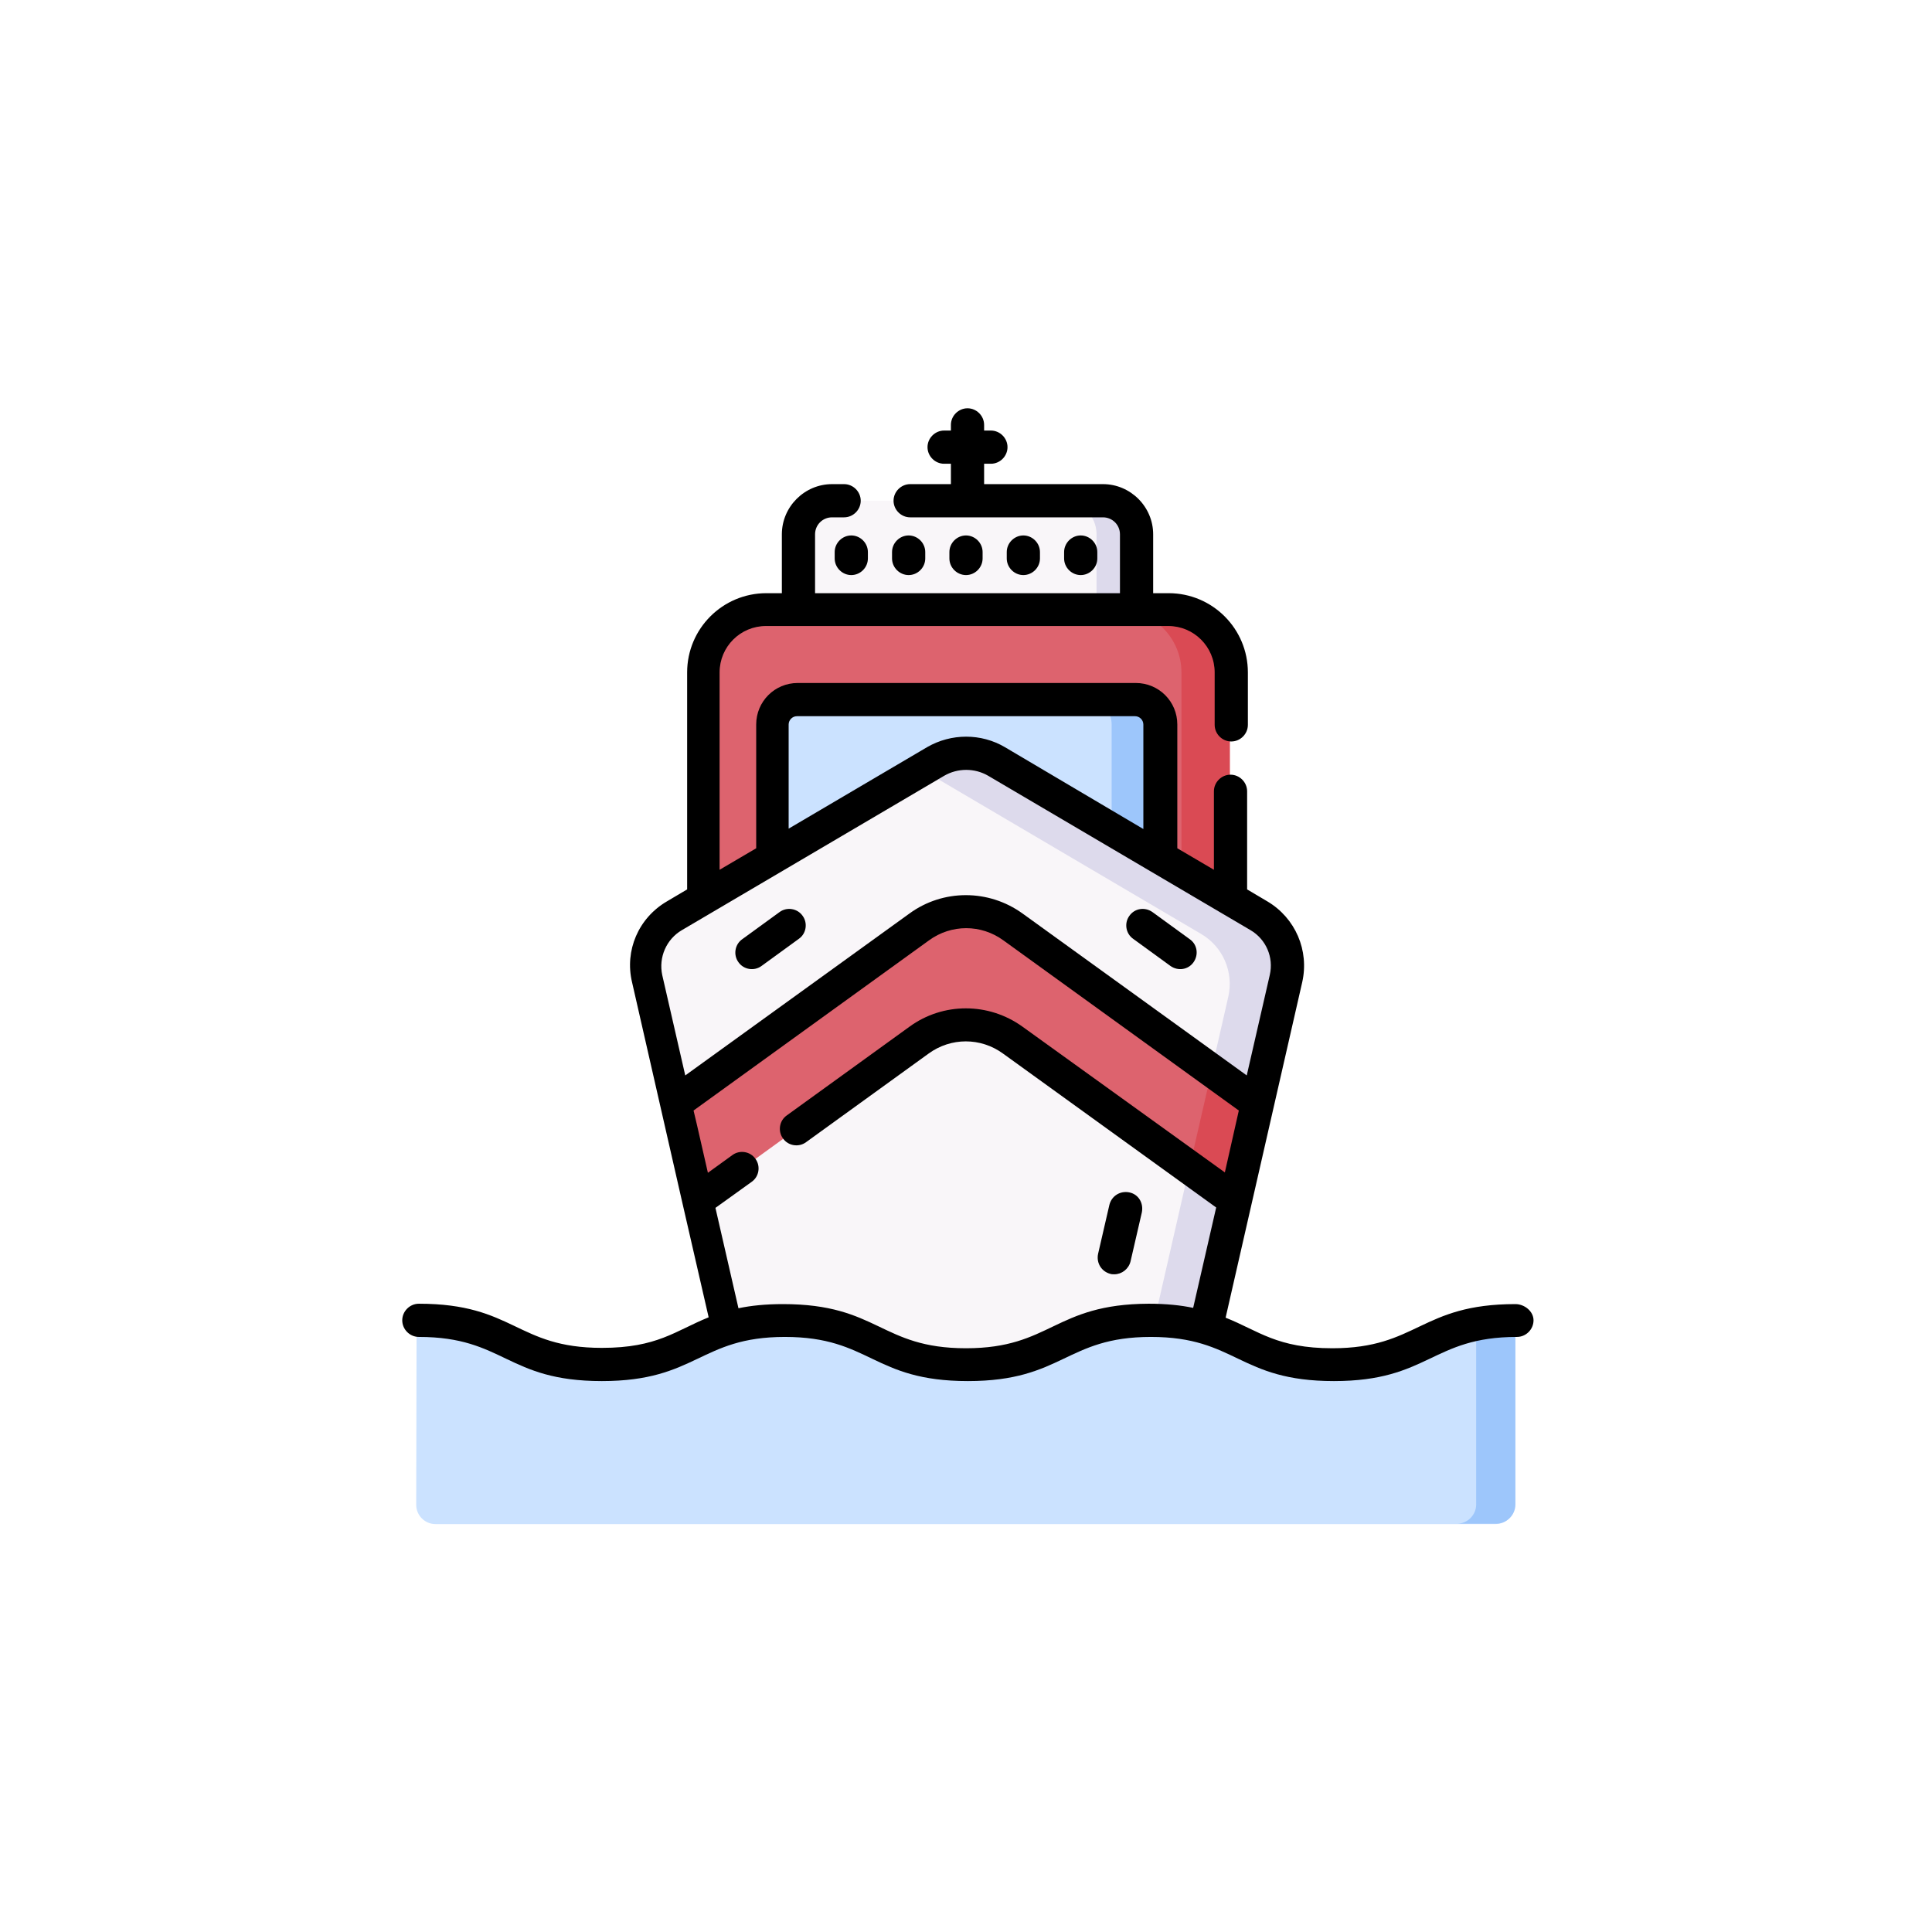
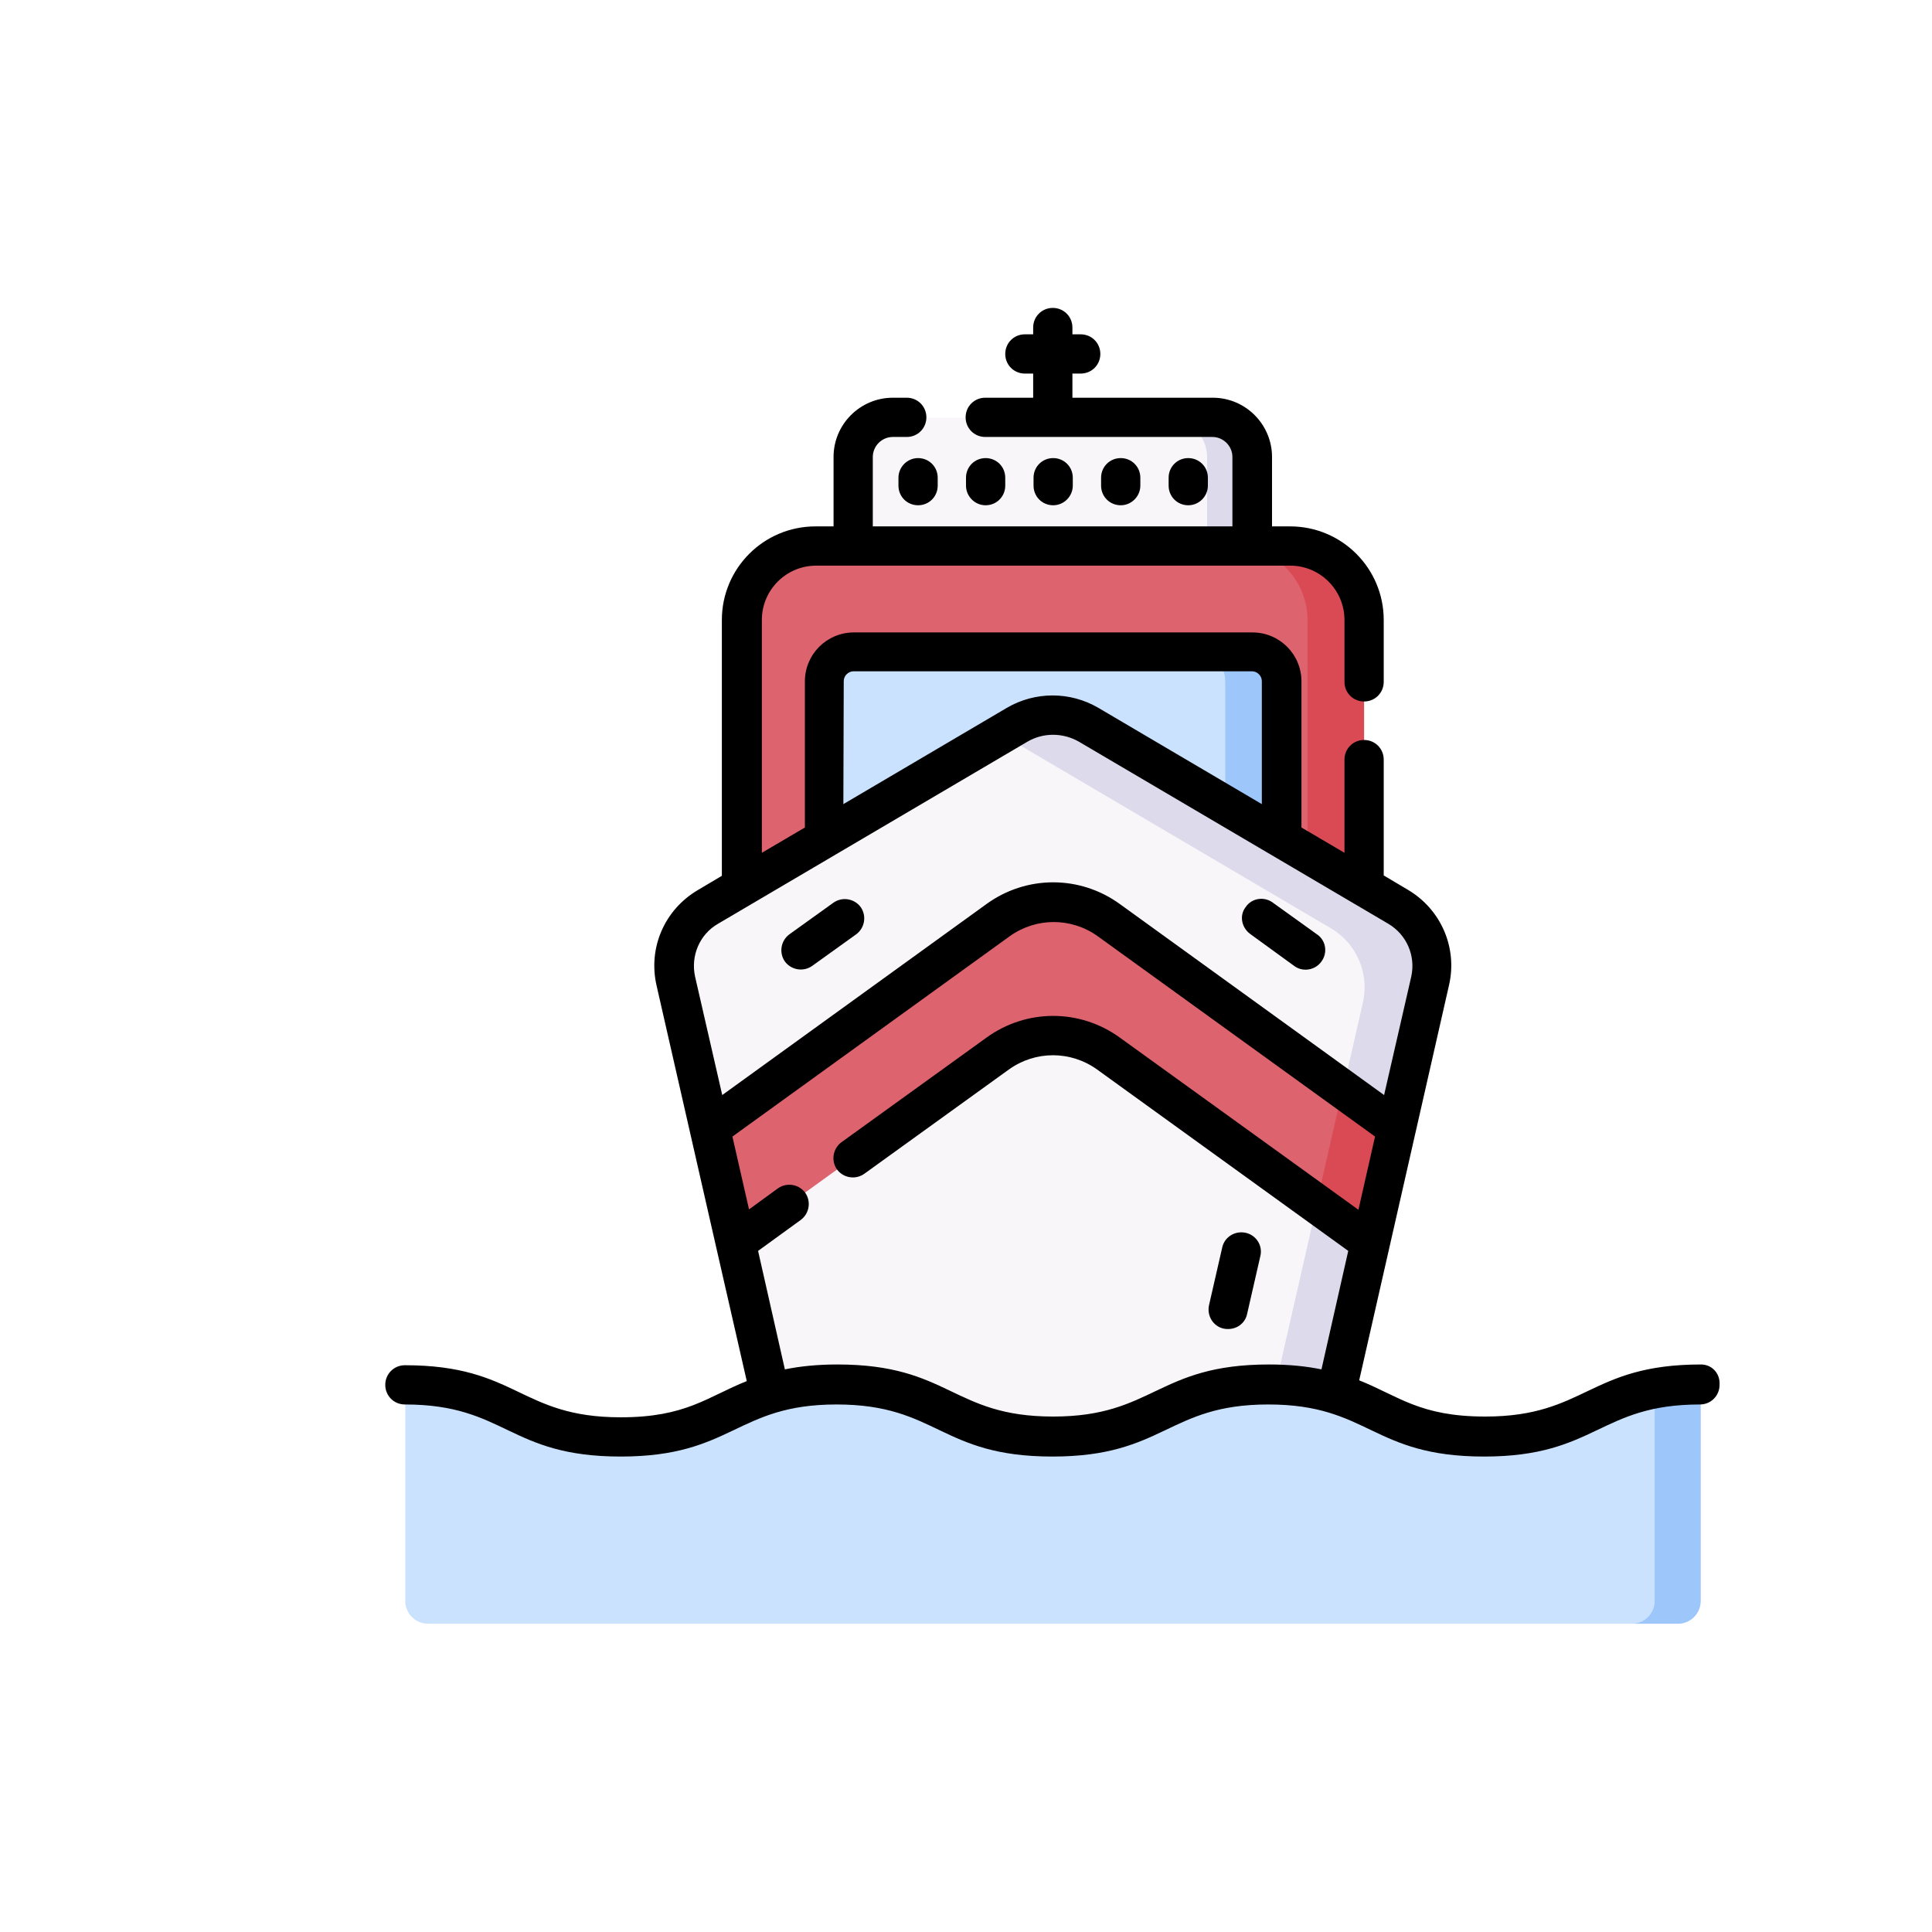
<svg xmlns="http://www.w3.org/2000/svg" version="1.1" id="Capa_1" x="0px" y="0px" viewBox="0 0 512 512" style="enable-background:new 0 0 512 512;" xml:space="preserve">
  <style type="text/css">
	.st0{fill:#DD636E;}
	.st1{fill:#DA4A54;}
	.st2{fill:#CBE2FF;}
	.st3{fill:#9DC6FB;}
	.st4{fill:#F9F6F9;}
	.st5{fill:#DDDAEC;}
</style>
  <g>
-     <path class="st0" d="M325.9,261.7H186.1v-83.5c0-9.2,7.5-16.6,16.6-16.6h106.6c9.2,0,16.6,7.5,16.6,16.6L325.9,261.7L325.9,261.7z" />
-     <path class="st1" d="M309.3,161.6h-12.8c9.2,0,16.6,7.5,16.6,16.6v83.5h12.8v-83.5C325.9,169,318.5,161.6,309.3,161.6L309.3,161.6z   " />
-     <path class="st2" d="M300.8,235.5h-89.6c-3.7,0-6.6-3-6.6-6.6V192c0-3.7,3-6.6,6.6-6.6h89.6c3.7,0,6.6,3,6.6,6.6v36.9   C307.4,232.5,304.5,235.5,300.8,235.5z" />
-     <path class="st3" d="M300.8,185.4H288c3.7,0,6.6,3,6.6,6.6v36.9c0,3.7-3,6.6-6.6,6.6h12.8c3.7,0,6.6-3,6.6-6.6V192   C307.4,188.3,304.5,185.4,300.8,185.4z" />
-     <path class="st4" d="M300.8,161.6h-89.6v-20c0-4.9,4-8.9,8.9-8.9h71.8c4.9,0,8.9,4,8.9,8.9V161.6z" />
-     <path class="st5" d="M291.9,132.7h-10.2c4.9,0,8.9,4,8.9,8.9v20h10.2v-20C300.8,136.7,296.8,132.7,291.9,132.7z" />
-     <path class="st4" d="M247.9,201.8l-69.5,40.9c-5.8,3.4-8.7,10.1-7.2,16.7l26.9,117.8h115.7l26.9-117.8c1.5-6.5-1.4-13.3-7.2-16.7   l-69.5-40.9C259.1,198.9,252.9,198.9,247.9,201.8L247.9,201.8z" />
-     <path class="st5" d="M333.5,242.7l-69.5-40.9c-5-2.9-11.2-2.9-16.1,0l-4.7,2.8c2,0.3,3.9,1,5.6,2l69.5,40.9   c5.8,3.4,8.7,10.1,7.2,16.7l-25.8,113h14.1l26.9-117.8C342.2,252.8,339.3,246.1,333.5,242.7L333.5,242.7z" />
+     <path class="st0" d="M361.5,262.7H196.6v-98.4c0-10.8,8.8-19.6,19.6-19.6h125.6c10.8,0,19.6,8.8,19.6,19.6L361.5,262.7L361.5,262.7   z" />
+     <path class="st1" d="M341.9,144.7h-15c10.8,0,19.6,8.8,19.6,19.6v98.4h15v-98.4C361.5,153.5,352.7,144.7,341.9,144.7L341.9,144.7z" />
+     <path class="st2" d="M331.9,231.8H226.3c-4.3,0-7.8-3.5-7.8-7.8v-43.5c0-4.3,3.5-7.8,7.8-7.8h105.6c4.3,0,7.8,3.5,7.8,7.8V224   C339.7,228.3,336.2,231.8,331.9,231.8z" />
+     <path class="st3" d="M331.9,172.7h-15c4.3,0,7.8,3.5,7.8,7.8V224c0,4.3-3.5,7.8-7.8,7.8h15c4.3,0,7.8-3.5,7.8-7.8v-43.5   C339.7,176.2,336.2,172.7,331.9,172.7z" />
+     <path class="st4" d="M331.9,144.7H226.3v-23.5c0-5.8,4.7-10.5,10.5-10.5h84.7c5.8,0,10.5,4.7,10.5,10.5V144.7z" />
+     <path class="st5" d="M321.4,110.7h-12c5.8,0,10.5,4.7,10.5,10.5v23.5h12v-23.5C331.9,115.3,327.2,110.7,321.4,110.7z" />
+     <path class="st4" d="M269.6,192.1l-81.9,48.2c-6.8,4-10.2,11.9-8.5,19.6l31.7,138.9h136.5L379,259.9c1.8-7.7-1.7-15.6-8.5-19.6   l-81.9-48.2C282.7,188.7,275.4,188.7,269.6,192.1L269.6,192.1z" />
+     <path class="st5" d="M370.5,240.3l-81.9-48.2c-5.9-3.5-13.1-3.5-19,0l-5.5,3.3c2.3,0.4,4.6,1.1,6.7,2.4l81.9,48.2   c6.8,4,10.2,11.9,8.5,19.6l-30.4,133.3h16.6L379,259.9C380.7,252.2,377.3,244.3,370.5,240.3L370.5,240.3z" />
    <g>
-       <path class="st0" d="M243.6,275.7c7.4-5.4,17.5-5.4,24.9,0l58.9,42.5l5.9-25.7l-64.7-46.8c-7.4-5.4-17.5-5.4-24.9,0l-64.7,46.8    l5.9,25.7L243.6,275.7z" />
+       <path class="st0" d="M264.4,279.2c8.8-6.3,20.6-6.3,29.3,0l69.4,50.1l6.9-30.3l-76.3-55.1c-8.8-6.3-20.6-6.3-29.3,0L188.1,299    l6.9,30.3L264.4,279.2z" />
    </g>
-     <path class="st1" d="M333.2,292.5l-12.1-8.7l-5.9,25.7l12.1,8.7L333.2,292.5z" />
-     <path class="st2" d="M110.4,350c24.3,0,24.3,11.7,48.5,11.7s24.3-11.7,48.5-11.7c24.3,0,24.3,11.7,48.5,11.7   c24.3,0,24.3-11.7,48.5-11.7c24.3,0,24.3,11.7,48.5,11.7s24.3-11.7,48.5-11.7v48.8c0,2.8-2.3,5.1-5.1,5.1H115.4   c-2.8,0-5.1-2.3-5.1-5.1L110.4,350z" />
+     <path class="st1" d="M370.1,299l-14.3-10.3l-6.9,30.3l14.3,10.3L370.1,299z" />
+     <path class="st2" d="M107.4,366.8c28.6,0,28.6,13.8,57.2,13.8s28.6-13.8,57.2-13.8c28.6,0,28.6,13.8,57.2,13.8   c28.6,0,28.6-13.8,57.2-13.8c28.6,0,28.6,13.8,57.2,13.8c28.6,0,28.6-13.8,57.2-13.8v57.5c0,3.3-2.7,6-6,6H113.4c-3.3,0-6-2.7-6-6   L107.4,366.8z" />
    <g>
-       <path class="st3" d="M391.2,350.8v47.9c0,2.8-2.3,5.1-5.1,5.1h10.4c2.8,0,5.1-2.3,5.1-5.1V350C397.5,350,394.2,350.3,391.2,350.8z    " />
+       <path class="st3" d="M438.5,367.8v56.5c0,3.3-2.7,6-6,6h12.2c3.3,0,6-2.7,6-6v-57.5C446,366.8,442,367.2,438.5,367.8z" />
    </g>
    <g>
-       <path d="M221.2,146.3v1.7c0,2.4,2,4.4,4.4,4.4c2.4,0,4.4-2,4.4-4.4v-1.7c0-2.4-2-4.4-4.4-4.4C223.2,141.9,221.2,143.9,221.2,146.3    z" />
-       <path d="M240.8,152.4c2.4,0,4.4-2,4.4-4.4v-1.7c0-2.4-2-4.4-4.4-4.4c-2.4,0-4.4,2-4.4,4.4v1.7    C236.4,150.4,238.4,152.4,240.8,152.4z" />
-       <path d="M260.4,148v-1.7c0-2.4-2-4.4-4.4-4.4c-2.4,0-4.4,2-4.4,4.4v1.7c0,2.4,2,4.4,4.4,4.4C258.4,152.4,260.4,150.4,260.4,148z" />
-       <path d="M275.6,148v-1.7c0-2.4-2-4.4-4.4-4.4c-2.4,0-4.4,2-4.4,4.4v1.7c0,2.4,2,4.4,4.4,4.4C273.6,152.4,275.6,150.4,275.6,148z" />
-       <path d="M290.8,148v-1.7c0-2.4-2-4.4-4.4-4.4c-2.4,0-4.4,2-4.4,4.4v1.7c0,2.4,2,4.4,4.4,4.4C288.8,152.4,290.8,150.4,290.8,148z" />
-       <path d="M401.6,345.6c-25.2,0-25.9,11.7-48.5,11.7c-14.7,0-19.5-4.6-28.3-8.1l20.3-88.9c1.9-8.4-1.8-17-9.2-21.4l-5.4-3.2v-26    c0-2.4-2-4.4-4.4-4.4c-2.4,0-4.4,2-4.4,4.4v20.8l-9.7-5.7V192c0-6.1-4.9-11-11-11h-89.6c-6.1,0-11,4.9-11,11v32.8l-9.7,5.7v-52.3    c0-6.8,5.5-12.3,12.3-12.3h106.6c6.8,0,12.3,5.5,12.3,12.3v13.9c0,2.4,2,4.4,4.4,4.4c2.4,0,4.4-2,4.4-4.4v-13.9    c0-11.6-9.4-21-21-21h-4.1v-15.6c0-7.3-6-13.3-13.3-13.3h-31.5v-5.4h1.8c2.4,0,4.4-2,4.4-4.4c0-2.4-2-4.4-4.4-4.4h-1.8v-1.5    c0-2.4-2-4.4-4.4-4.4c-2.4,0-4.4,2-4.4,4.4v1.5h-1.8c-2.4,0-4.4,2-4.4,4.4c0,2.4,2,4.4,4.4,4.4h1.8v5.4h-10.8    c-2.4,0-4.4,2-4.4,4.4s2,4.4,4.4,4.4h51.1c2.5,0,4.5,2,4.5,4.5v15.6h-80.8v-15.6c0-2.5,2-4.5,4.5-4.5h3.2c2.4,0,4.4-2,4.4-4.4    s-2-4.4-4.4-4.4h-3.2c-7.3,0-13.3,6-13.3,13.3v15.6h-4.1c-11.6,0-21,9.4-21,21v57.5l-5.4,3.2c-7.5,4.4-11.2,13-9.2,21.4    c10.5,46.2,18.7,81.9,20.3,88.8c-8.9,3.6-13.6,8.1-28.3,8.1c-22.7,0-23.2-11.7-48.5-11.7c-2.4,0-4.4,2-4.4,4.4s2,4.4,4.4,4.4    c22.7,0,23.2,11.7,48.5,11.7c25.2,0,25.9-11.7,48.5-11.7c22.7,0,23.2,11.7,48.5,11.7c25.2,0,25.9-11.7,48.5-11.7    c22.7,0,23.2,11.7,48.5,11.7c25.2,0,25.9-11.7,48.5-11.7c2.4,0,4.4-2,4.4-4.4S404,345.6,401.6,345.6z M209,192    c0-1.2,1-2.2,2.2-2.2h89.6c1.2,0,2.2,1,2.2,2.2v27.7L266.3,198c-6.3-3.7-14.2-3.7-20.6,0L209,219.6L209,192L209,192z M180.7,246.5    l69.5-40.9c3.6-2.1,8.1-2.1,11.7,0l69.5,40.9c4.1,2.4,6.2,7.2,5.1,11.9l-6.1,26.6L271,242.1c-9-6.5-21.1-6.5-30,0L181.6,285    l-6.1-26.6C174.5,253.7,176.6,248.9,180.7,246.5L180.7,246.5z M256,357.3c-22.7,0-23.2-11.7-48.5-11.7c-4.6,0-8.5,0.4-11.8,1.1    l-6.1-26.6l9.6-6.9c2-1.4,2.4-4.2,1-6.1c-1.4-2-4.2-2.4-6.1-1l-6.5,4.7l-2.9-12.7l-0.9-3.8l62.4-45.1c5.9-4.3,13.8-4.3,19.7,0    l62.4,45.1l-3.7,16.4L271,272.1c-9-6.5-21.1-6.5-30,0l-32.5,23.5c-2,1.4-2.4,4.2-1,6.1c1.4,2,4.2,2.4,6.1,1l32.5-23.5    c5.9-4.3,13.8-4.3,19.7,0l56.5,40.8l-6.1,26.6c-3.3-0.7-7.2-1.1-11.8-1.1C279.3,345.6,278.6,357.3,256,357.3L256,357.3z" />
-       <path d="M299.3,316c-2.4-0.5-4.7,0.9-5.3,3.3l-3,13c-0.5,2.4,0.9,4.7,3.3,5.3c0.3,0.1,0.7,0.1,1,0.1c2,0,3.8-1.4,4.3-3.4l3-13    C303.1,318.8,301.7,316.5,299.3,316z" />
-       <path d="M201.8,256l9.9-7.2c2-1.4,2.4-4.2,1-6.1c-1.4-2-4.2-2.4-6.1-1l-9.9,7.2c-2,1.4-2.4,4.2-1,6.1    C197.1,257,199.9,257.4,201.8,256z" />
-       <path d="M300.3,248.8l9.9,7.2c2,1.4,4.7,1,6.1-1c1.4-2,1-4.7-1-6.1l-9.9-7.2c-2-1.4-4.7-1-6.1,1    C297.9,244.6,298.3,247.4,300.3,248.8L300.3,248.8z" />
+       <path d="M238.1,126.6v2.1c0,2.9,2.3,5.2,5.2,5.2s5.2-2.3,5.2-5.2v-2.1c0-2.9-2.3-5.2-5.2-5.2S238.1,123.8,238.1,126.6z" />
+       <path d="M261.2,133.9c2.9,0,5.2-2.3,5.2-5.2v-2.1c0-2.9-2.3-5.2-5.2-5.2c-2.9,0-5.2,2.3-5.2,5.2v2.1    C256,131.5,258.3,133.9,261.2,133.9z" />
+       <path d="M284.3,128.7v-2.1c0-2.9-2.3-5.2-5.2-5.2s-5.2,2.3-5.2,5.2v2.1c0,2.9,2.3,5.2,5.2,5.2S284.3,131.5,284.3,128.7z" />
+       <path d="M302.2,128.7v-2.1c0-2.9-2.3-5.2-5.2-5.2c-2.9,0-5.2,2.3-5.2,5.2v2.1c0,2.9,2.3,5.2,5.2,5.2    C299.9,133.9,302.2,131.5,302.2,128.7z" />
+       <path d="M320.1,128.7v-2.1c0-2.9-2.3-5.2-5.2-5.2c-2.9,0-5.2,2.3-5.2,5.2v2.1c0,2.9,2.3,5.2,5.2,5.2    C317.8,133.9,320.1,131.5,320.1,128.7z" />
+       <path d="M450.8,361.6c-29.7,0-30.5,13.8-57.2,13.8c-17.3,0-22.9-5.4-33.4-9.6L384,261.1c2.3-9.9-2.1-20.1-10.9-25.3l-6.4-3.8    v-30.7c0-2.9-2.3-5.2-5.2-5.2c-2.9,0-5.2,2.3-5.2,5.2V226l-11.4-6.7v-38.7c0-7.2-5.8-13-13-13H226.3c-7.2,0-13,5.8-13,13v38.7    l-11.4,6.7v-61.7c0-8,6.5-14.4,14.4-14.4h125.6c8,0,14.4,6.5,14.4,14.4v16.4c0,2.9,2.3,5.2,5.2,5.2c2.9,0,5.2-2.3,5.2-5.2v-16.4    c0-13.7-11.1-24.8-24.8-24.8h-4.8v-18.4c0-8.6-7-15.7-15.7-15.7h-37.2v-6.4h2.2c2.9,0,5.2-2.3,5.2-5.2s-2.3-5.2-5.2-5.2h-2.2v-1.8    c0-2.9-2.3-5.2-5.2-5.2s-5.2,2.3-5.2,5.2v1.8h-2.2c-2.9,0-5.2,2.3-5.2,5.2c0,2.9,2.3,5.2,5.2,5.2h2.2v6.4h-12.7    c-2.9,0-5.2,2.3-5.2,5.2c0,2.9,2.3,5.2,5.2,5.2h60.2c2.9,0,5.3,2.4,5.3,5.3v18.4h-95.3v-18.4c0-2.9,2.4-5.3,5.3-5.3h3.7    c2.9,0,5.2-2.3,5.2-5.2s-2.3-5.2-5.2-5.2h-3.7c-8.6,0-15.7,7-15.7,15.7v18.4h-4.8c-13.7,0-24.8,11.1-24.8,24.8v67.8l-6.4,3.8    c-8.8,5.2-13.2,15.3-10.9,25.3c12.4,54.4,22,96.6,23.9,104.8c-10.5,4.2-16.1,9.6-33.4,9.6c-26.8,0-27.4-13.8-57.2-13.8    c-2.9,0-5.2,2.3-5.2,5.2c0,2.9,2.3,5.2,5.2,5.2c26.8,0,27.4,13.8,57.2,13.8c29.7,0,30.5-13.8,57.2-13.8    c26.8,0,27.4,13.8,57.2,13.8c29.7,0,30.5-13.8,57.2-13.8c26.8,0,27.4,13.8,57.2,13.8c29.7,0,30.5-13.8,57.2-13.8    c2.9,0,5.2-2.3,5.2-5.2C455.9,363.9,453.6,361.6,450.8,361.6z M223.6,180.5c0-1.4,1.2-2.6,2.6-2.6h105.6c1.4,0,2.6,1.2,2.6,2.6    v32.6l-43.3-25.5c-7.5-4.4-16.8-4.4-24.3,0l-43.3,25.5L223.6,180.5L223.6,180.5z M190.3,244.8l81.9-48.2c4.2-2.5,9.5-2.5,13.8,0    l81.9,48.2c4.9,2.9,7.3,8.5,6.1,14l-7.2,31.4l-70-50.6c-10.6-7.7-24.8-7.7-35.4,0l-70,50.6l-7.2-31.4    C183,253.3,185.4,247.6,190.3,244.8L190.3,244.8z M279.1,375.4c-26.8,0-27.4-13.8-57.2-13.8c-5.4,0-10,0.5-13.9,1.3l-7.1-31.4    l11.3-8.2c2.3-1.7,2.8-4.9,1.2-7.2c-1.7-2.3-4.9-2.8-7.2-1.2l-7.7,5.6l-3.4-14.9l-1-4.4l73.5-53.1c7-5,16.3-5,23.3,0l73.5,53.1    l-4.4,19.4L296.8,275c-10.6-7.7-24.8-7.7-35.4,0L223,302.7c-2.3,1.7-2.8,4.9-1.2,7.2c1.7,2.3,4.9,2.8,7.2,1.2l38.4-27.7    c7-5,16.3-5,23.3,0l66.6,48.1l-7.1,31.4c-3.9-0.8-8.4-1.3-13.9-1.3C306.6,361.6,305.8,375.4,279.1,375.4L279.1,375.4z" />
+       <path d="M330.1,326.7c-2.8-0.6-5.6,1.1-6.2,3.9l-3.5,15.3c-0.6,2.8,1.1,5.6,3.9,6.2c0.4,0.1,0.8,0.1,1.2,0.1c2.4,0,4.5-1.6,5-4    l3.5-15.3C334.7,330.1,332.9,327.3,330.1,326.7z" />
+       <path d="M215.2,256l11.7-8.4c2.3-1.7,2.8-4.9,1.2-7.2c-1.7-2.3-4.9-2.8-7.2-1.2l-11.7,8.4c-2.3,1.7-2.8,4.9-1.2,7.2    C209.7,257.1,212.9,257.6,215.2,256z" />
+       <path d="M331.3,247.5L343,256c2.3,1.7,5.6,1.1,7.2-1.2c1.7-2.3,1.2-5.6-1.2-7.2l-11.7-8.4c-2.3-1.7-5.6-1.2-7.2,1.2    C328.4,242.6,329,245.8,331.3,247.5L331.3,247.5z" />
    </g>
  </g>
</svg>
